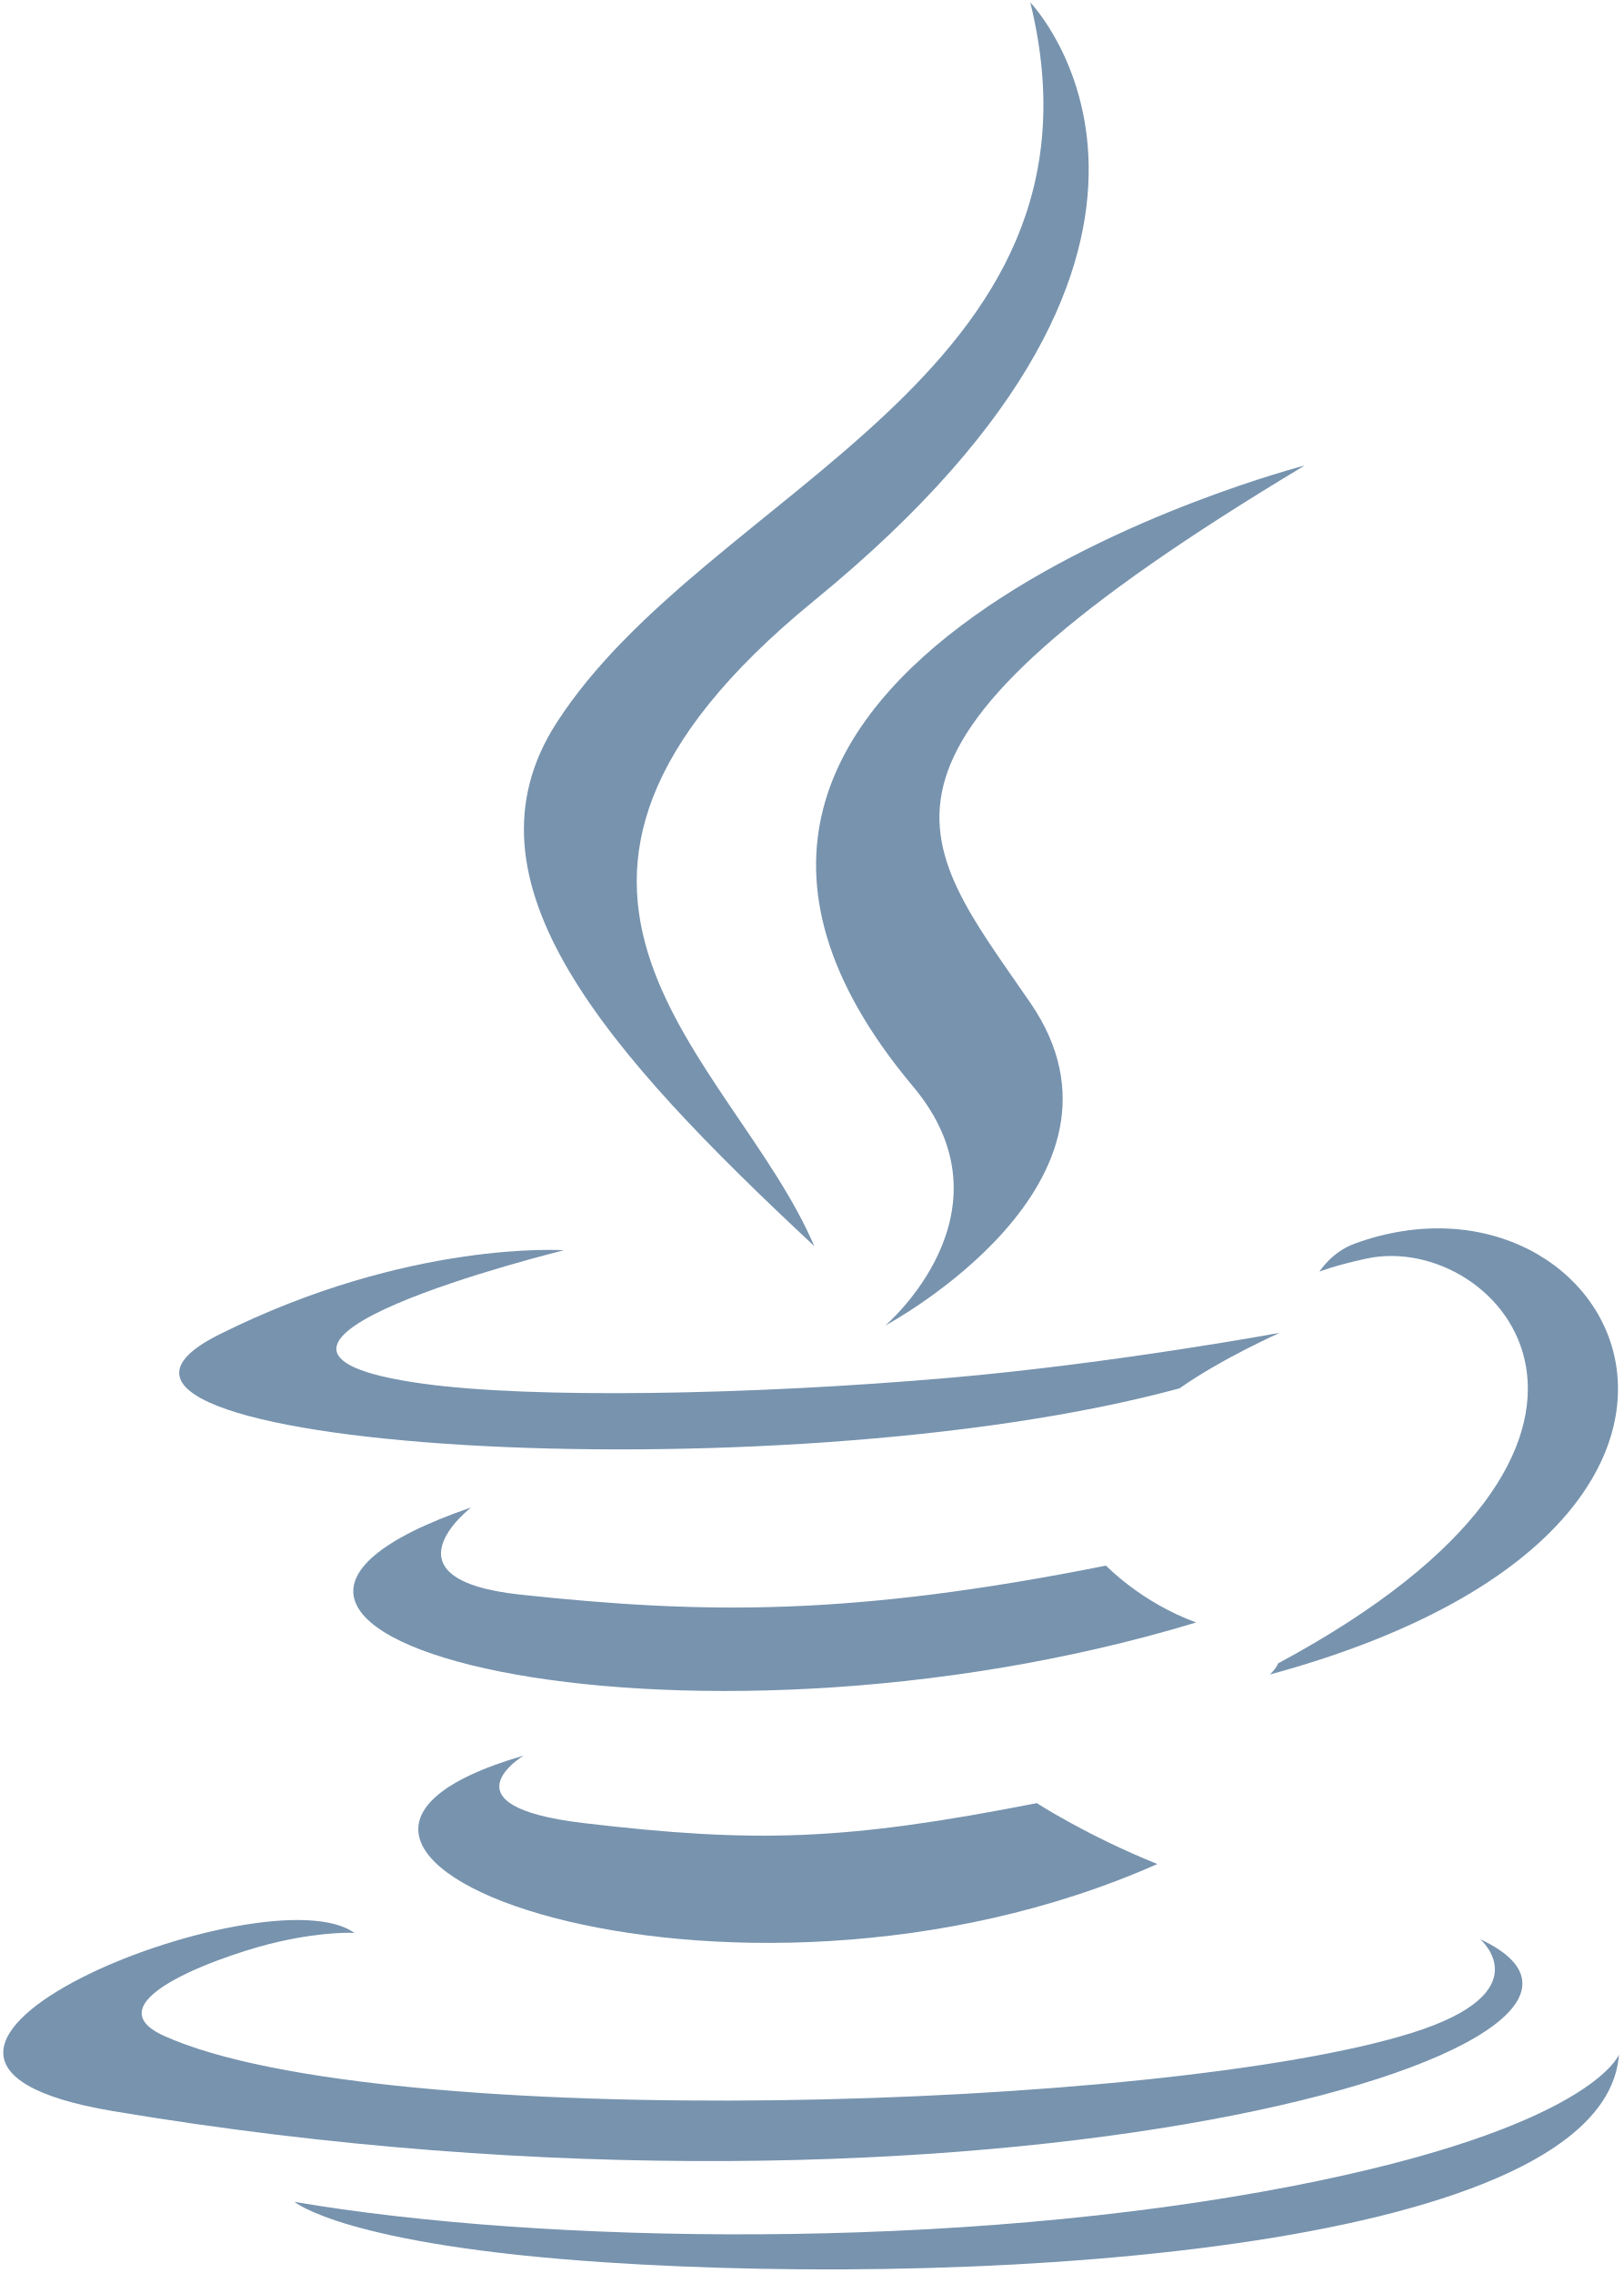
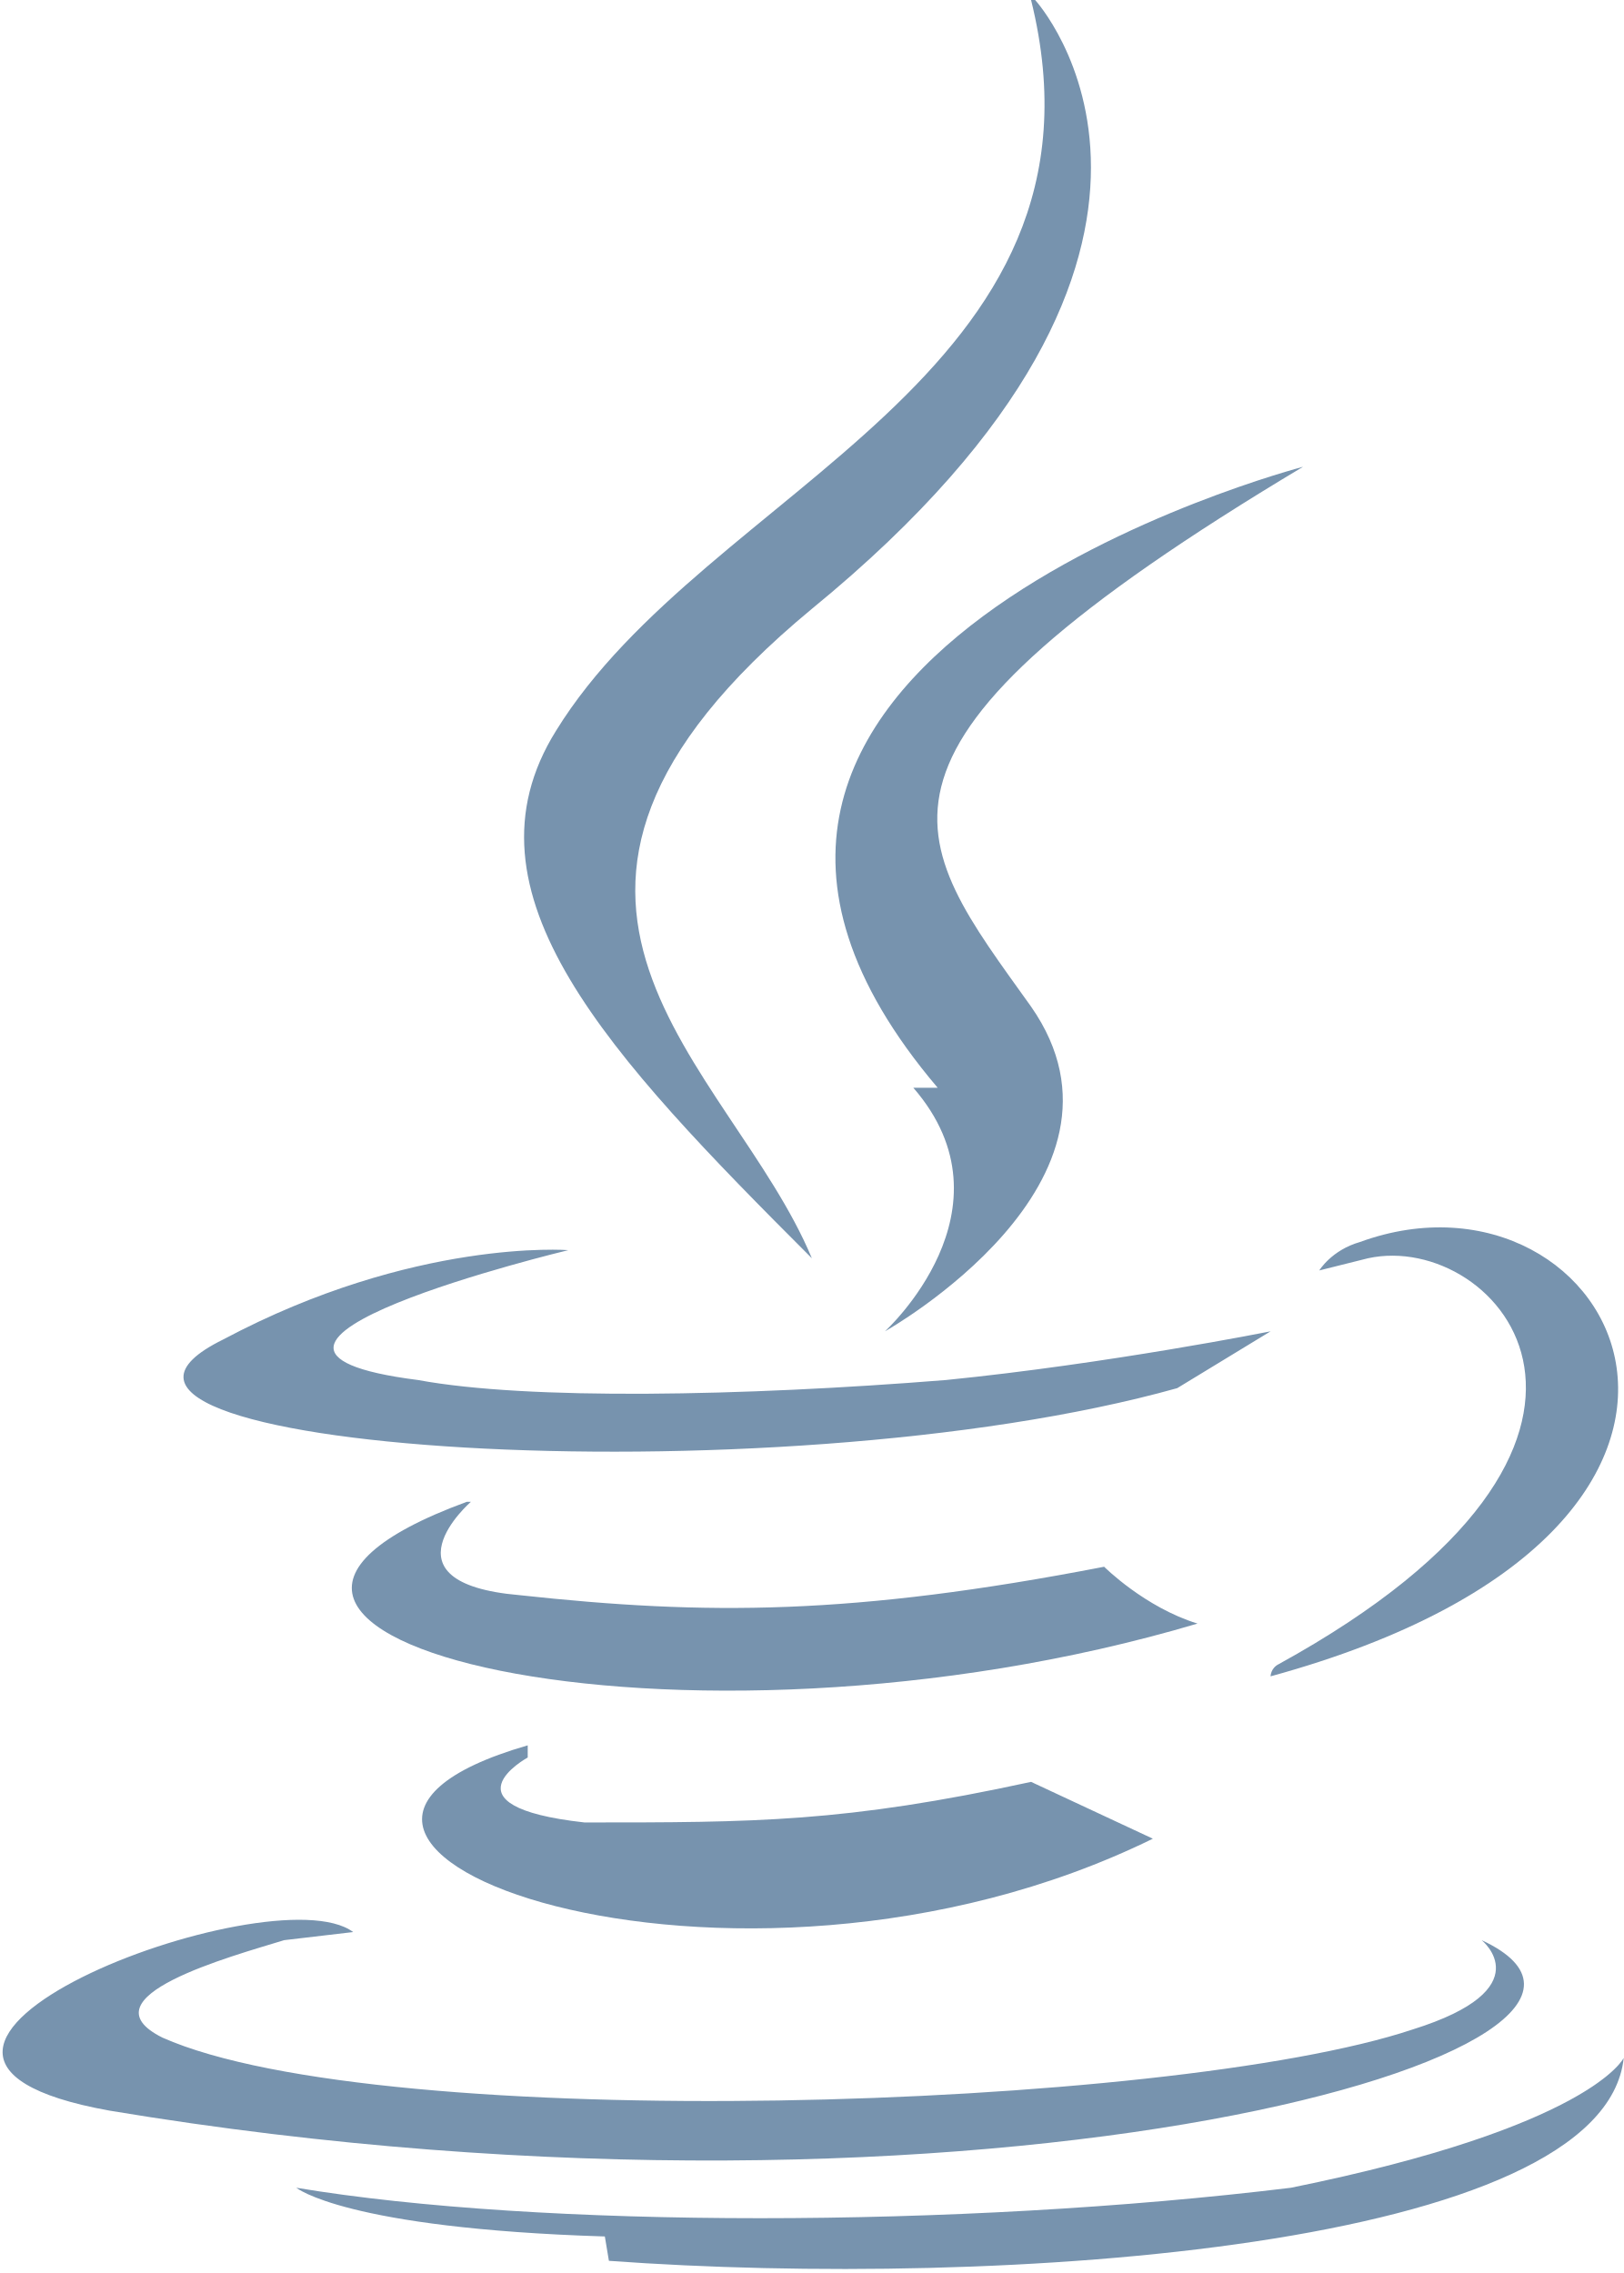
- <svg xmlns="http://www.w3.org/2000/svg" width="40px" height="56px" viewBox="0 0 40 56" version="1.1">
-   <defs />
-   <g id="Symbols" stroke="none" stroke-width="1" fill="none" fill-rule="evenodd">
-     <g id="Java">
-       <g>
-         <path d="M12.899,43.253 C12.899,43.253 10.837,44.494 14.367,44.914 C18.643,45.419 20.829,45.347 25.541,44.424 C25.541,44.424 26.78,45.228 28.511,45.924 C17.946,50.61 4.601,45.653 12.899,43.253" id="Fill-1" fill="#7793AE" />
-         <path d="M11.608,37.138 C11.608,37.138 9.295,38.91 12.828,39.288 C17.396,39.776 21.003,39.816 27.246,38.572 C27.246,38.572 28.109,39.478 29.467,39.973 C16.694,43.839 2.467,40.278 11.608,37.138" id="Fill-3" fill="#7793AE" />
-         <path d="M22.491,26.765 C25.094,29.867 21.807,32.658 21.807,32.658 C21.807,32.658 28.417,29.127 25.381,24.705 C22.546,20.581 20.372,18.532 32.142,11.468 C32.142,11.468 13.667,16.243 22.491,26.765" id="Fill-4" fill="#7793AE" />
-         <path d="M36.463,47.776 C36.463,47.776 37.989,49.077 34.782,50.084 C28.685,51.996 9.402,52.573 4.046,50.16 C2.12,49.293 5.731,48.09 6.867,47.838 C8.052,47.572 8.729,47.622 8.729,47.622 C6.587,46.06 -5.112,50.687 2.786,52.012 C24.325,55.627 42.05,50.384 36.463,47.776" id="Fill-5" fill="#7793AE" />
-         <path d="M13.891,30.803 C13.891,30.803 4.083,33.214 10.417,34.089 C13.092,34.46 18.424,34.376 23.391,33.945 C27.45,33.591 31.526,32.837 31.526,32.837 C31.526,32.837 30.095,33.472 29.059,34.204 C19.099,36.915 -0.142,35.653 5.397,32.88 C10.082,30.537 13.891,30.803 13.891,30.803" id="Fill-6" fill="#7793AE" />
-         <path d="M31.485,40.981 C41.61,35.536 36.929,30.303 33.661,31.008 C32.861,31.181 32.503,31.33 32.503,31.33 C32.503,31.33 32.801,30.848 33.369,30.64 C39.833,28.288 44.804,37.576 31.282,41.255 C31.282,41.256 31.439,41.111 31.485,40.981" id="Fill-7" fill="#7793AE" />
-         <path d="M25.381,0.06 C25.381,0.06 30.988,5.865 20.063,14.792 C11.302,21.953 18.065,26.036 20.059,30.7 C14.945,25.925 11.192,21.721 13.71,17.809 C17.406,12.066 27.643,9.281 25.381,0.06" id="Fill-8" fill="#7793AE" />
-         <path d="M14.886,55.736 C24.604,56.38 39.528,55.379 39.882,50.619 C39.882,50.619 39.202,52.424 31.85,53.856 C23.555,55.472 13.324,55.283 7.256,54.248 C7.256,54.248 8.498,55.312 14.886,55.736" id="Fill-9" fill="#7793AE" />
-       </g>
-     </g>
+ <svg xmlns="http://www.w3.org/2000/svg" viewBox="0 0 40 56">
+   <g fill="#7793AE" fill-rule="evenodd">
+     <path d="M13 43.3s-2.2 1.2 1.4 1.6c4.2 0 6.4 0 11-1l3 1.4C18 50.4 4.7 45.4 13 43m-1.4-6s-2.3 2 1.2 2.3c4.6.5 8.2.5 14.4-.7 0 0 1 1 2.3 1.4-12.8 3.8-27 .3-18-3m11-10.2c2.6 3-.7 6-.7 6s6.6-3.7 3.6-8c-3-4.2-5-6.3 6.7-13.3 0 0-18 4.7-9 15.3" />
+     <path d="M36.5 47.8S38 49 34.8 50c-6 2-25.4 2.6-30.8.2-2-1 1.7-2 3-2.4l1.7-.2c-2-1.5-13.8 3-6 4.4 21.6 3.6 39.4-1.6 33.8-4.2M14 30.8S4 33.2 10.3 34c2.7.5 8 .4 13 0 4-.4 8-1.2 8-1.2L29 34.2C19 37 0 35.7 5.5 33c4.7-2.5 8.5-2.2 8.5-2.2M31.5 41c10-5.5 5.4-10.7 2.2-10l-1.2.3s.3-.5 1-.7c6.3-2.3 11.3 7-2.2 10.7 0 0 0-.2.2-.3m-6-41S31 6 20 15c-8.7 7.2-2 11.2 0 16-5-5-8.8-9-6.3-13 3.7-6 14-8.7 11.7-18" />
+     <path d="M15 55.7c9.6.7 24.5-.3 25-5 0 0-.8 1.7-8.2 3.2-8.2 1-18.5 1-24.5 0 0 0 1.2 1 7.6 1.2" />
  </g>
</svg>
